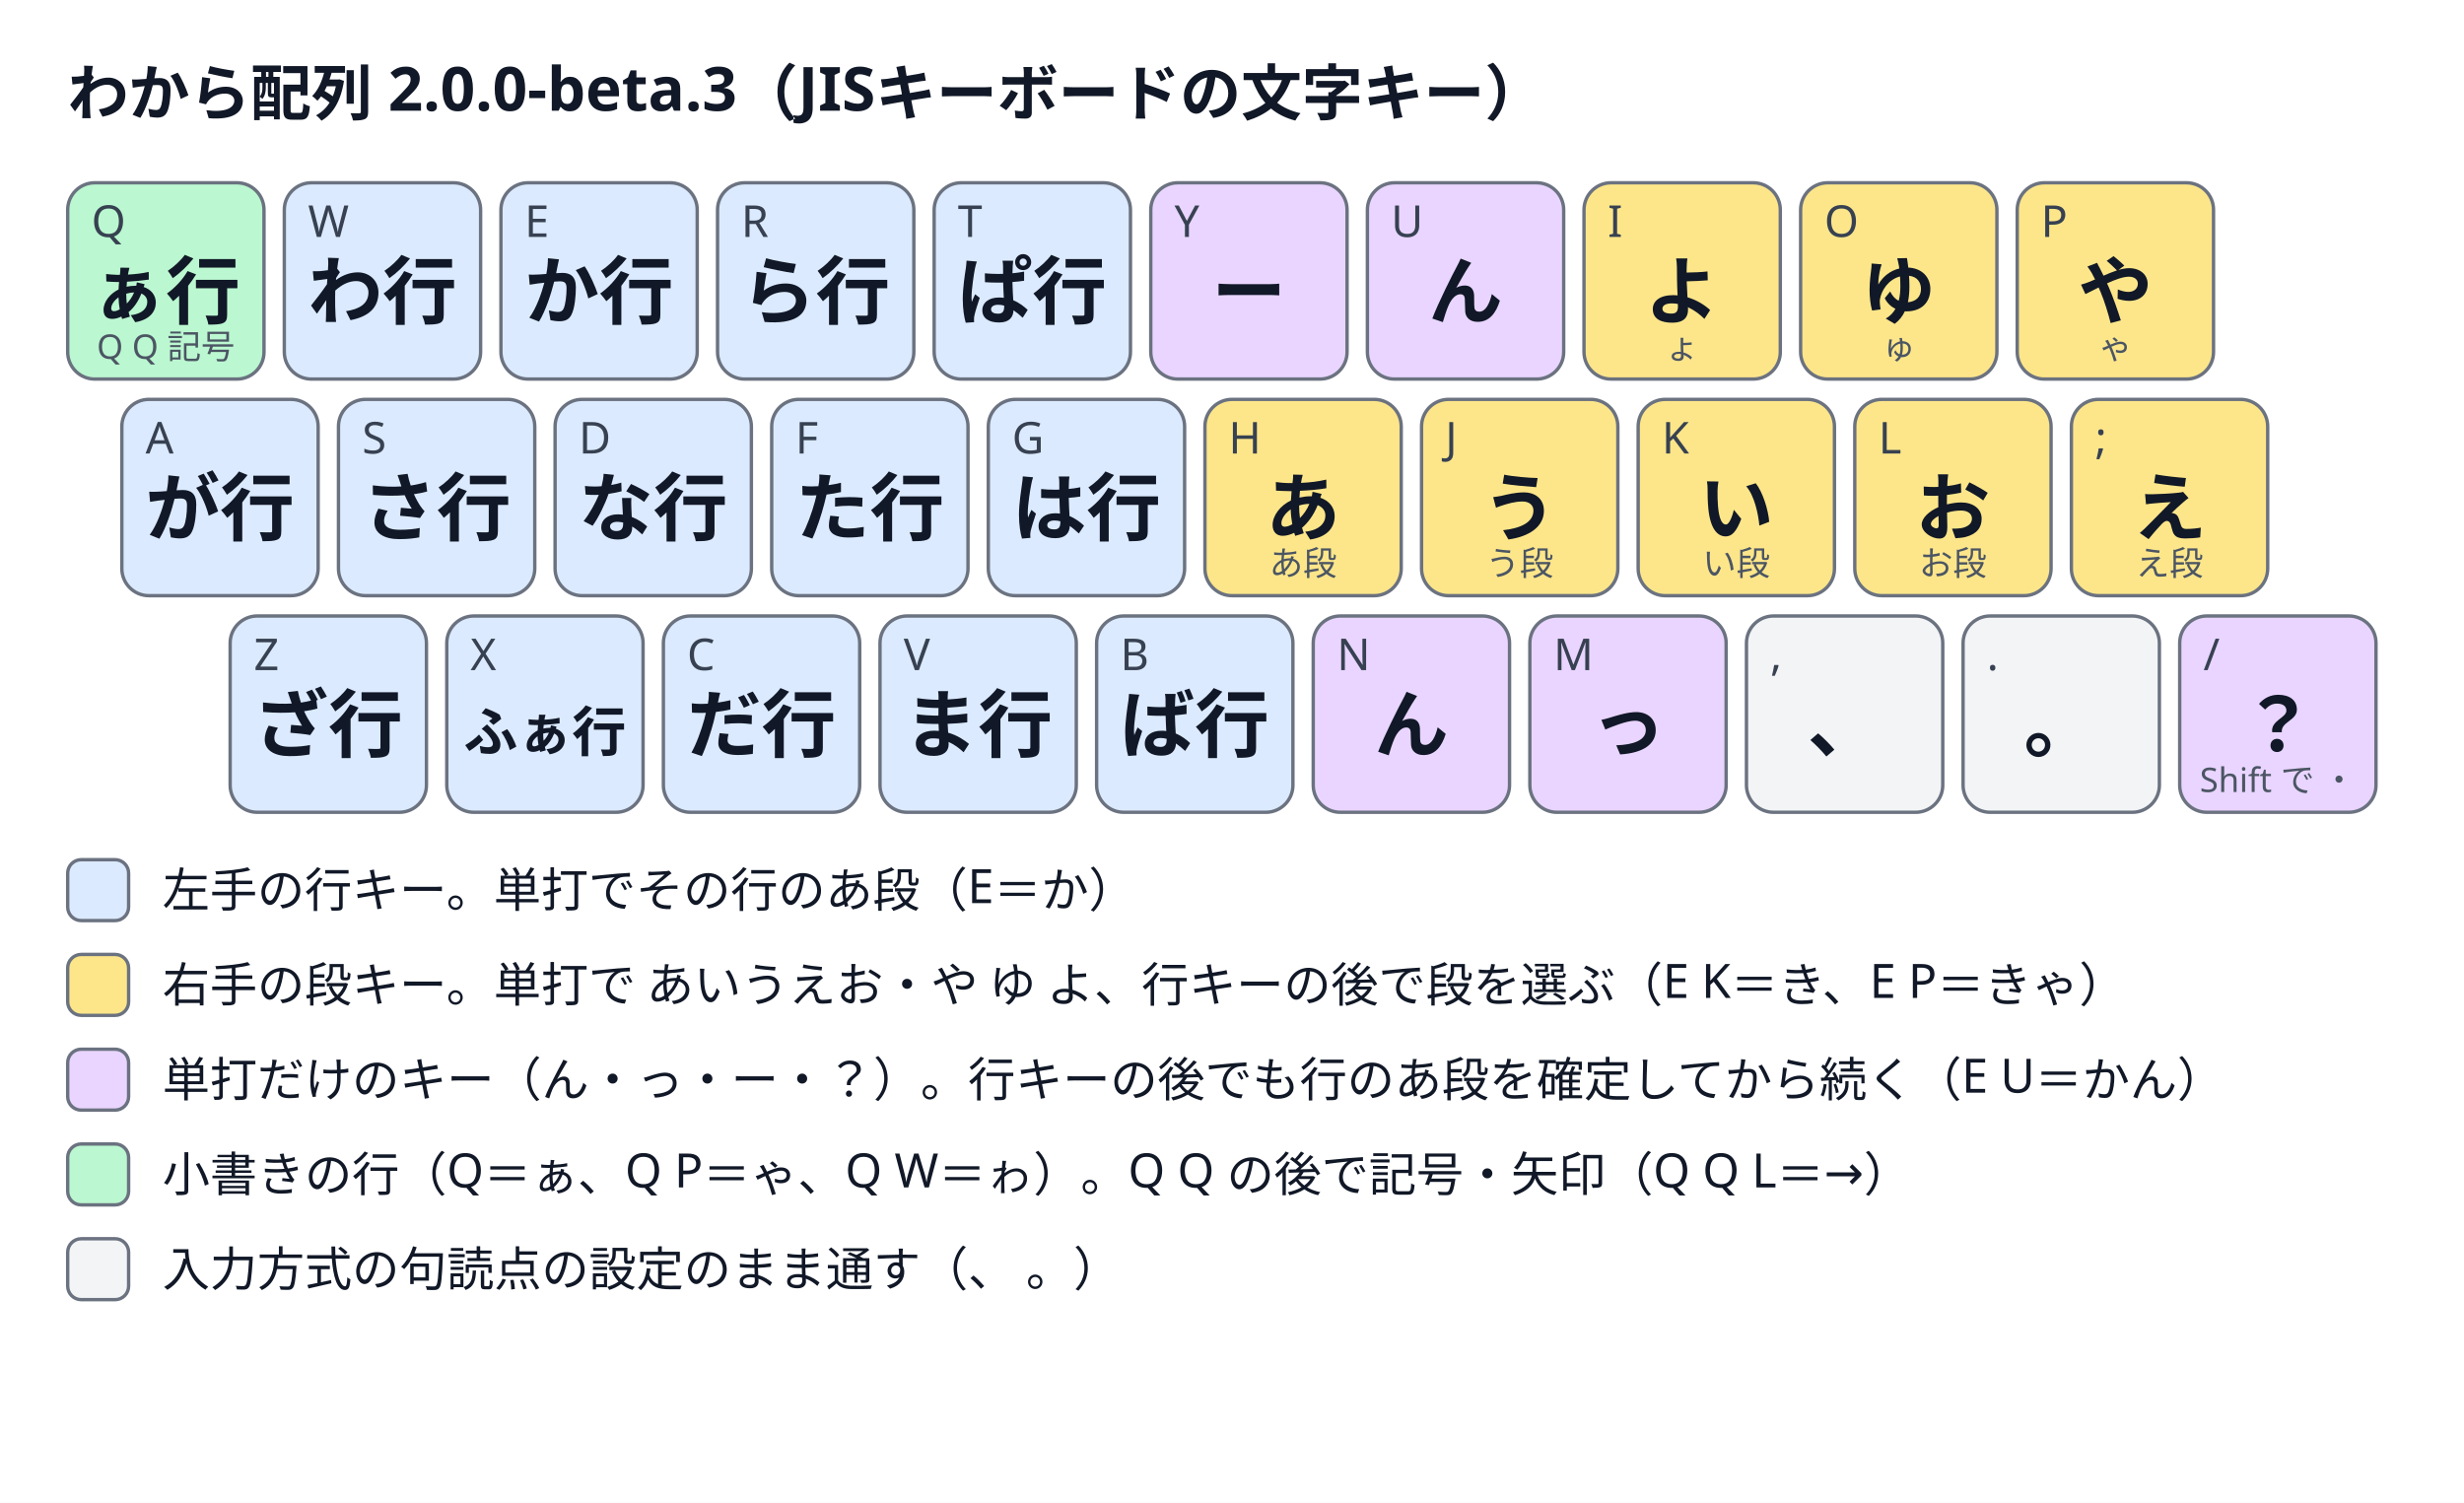
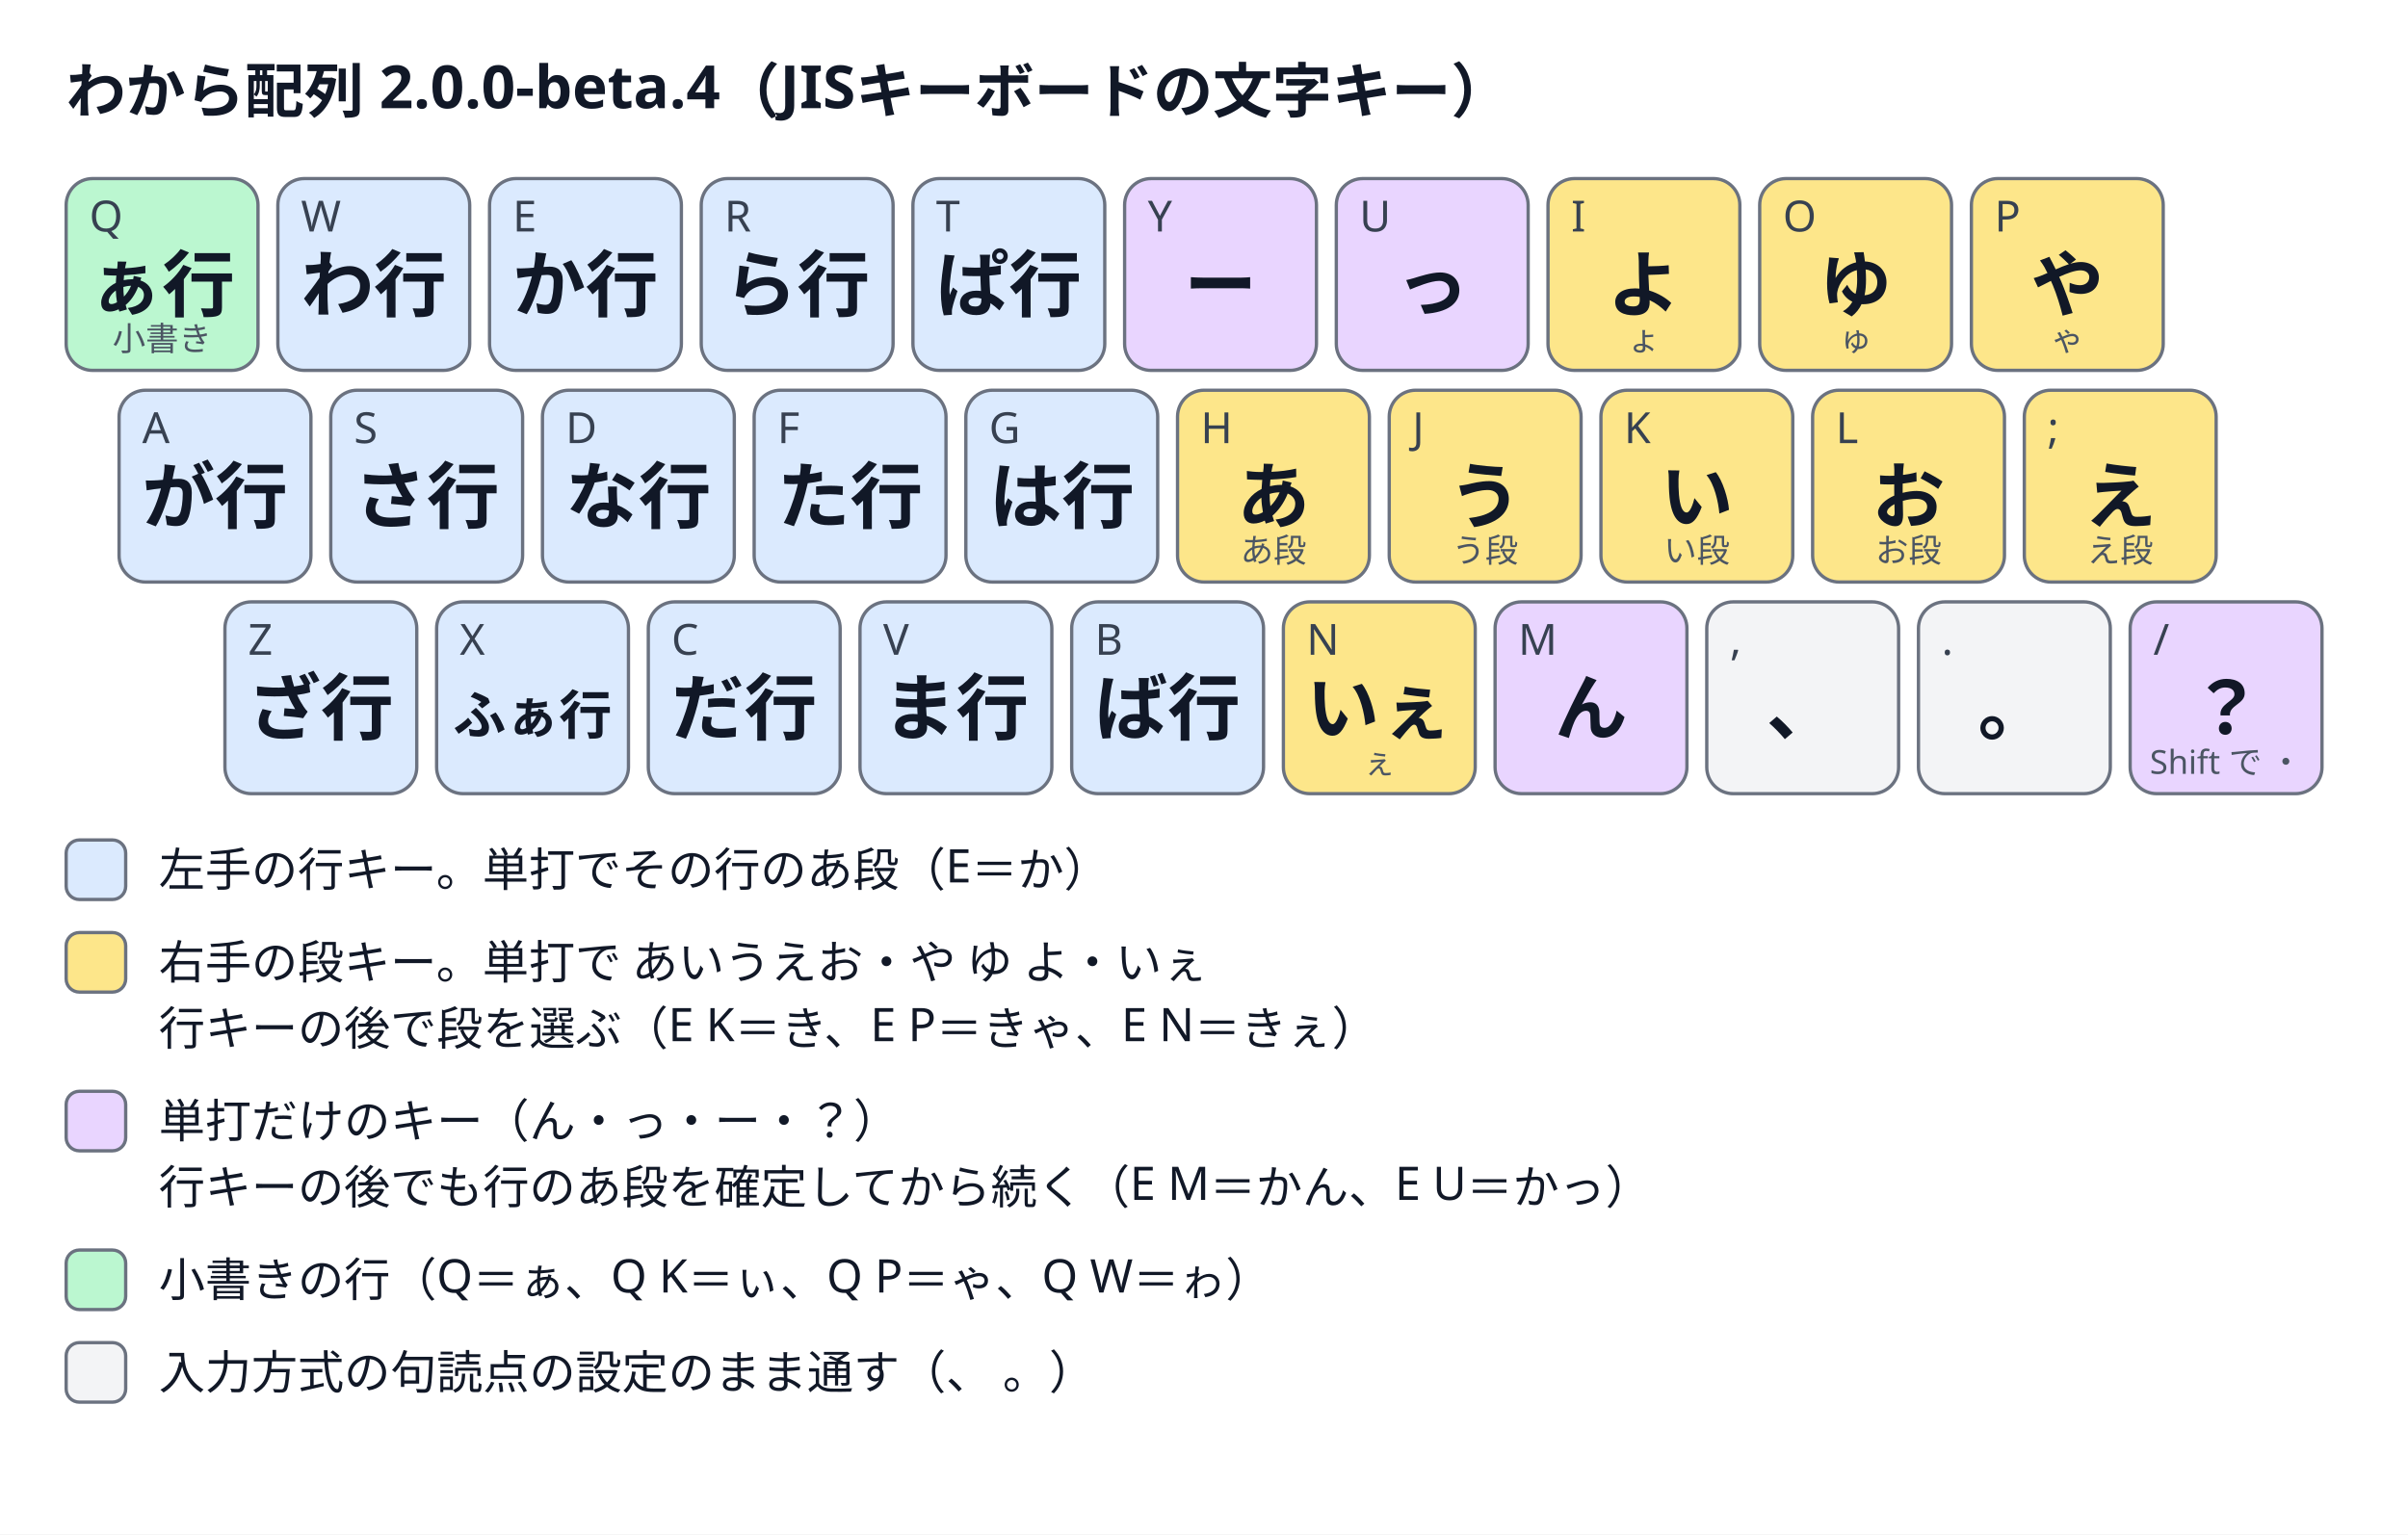
- <svg xmlns="http://www.w3.org/2000/svg" viewBox="0 0 728 444" width="728" height="444" font-family="Hiragino Sans, Hiragino Kaku Gothic ProN, Noto Sans JP, Yu Gothic, Meiryo, sans-serif">
-   <rect width="728" height="444" fill="#ffffff" />
-   <text x="20" y="34" font-size="18" font-weight="700" fill="#111827">わから配列 2.0.0-beta.3（JISキーボードの文字キー）</text>
+ <svg xmlns="http://www.w3.org/2000/svg" viewBox="0 0 728 464" width="728" height="464" font-family="Hiragino Sans, Hiragino Kaku Gothic ProN, Noto Sans JP, Yu Gothic, Meiryo, sans-serif">
+   <rect width="728" height="464" fill="#ffffff" />
+   <text x="20" y="34" font-size="18" font-weight="700" fill="#111827">わから配列 2.0.0-beta.4（JISキーボードの文字キー）</text>
  <rect x="20" y="54" width="58" height="58" rx="8" fill="#bbf7d0" stroke="#6b7280" />
  <text x="27" y="70" font-size="13" fill="#374151">Q</text>
  <text x="49" y="94" font-size="22" font-weight="700" text-anchor="middle" fill="#111827">ぁ行</text>
-   <text x="49" y="106" font-size="10" text-anchor="middle" fill="#4b5563">Q Q 記号</text>
+   <text x="49" y="106" font-size="10" text-anchor="middle" fill="#4b5563">小書き</text>
  <rect x="84" y="54" width="58" height="58" rx="8" fill="#dbeafe" stroke="#6b7280" />
  <text x="91" y="70" font-size="13" fill="#374151">W</text>
  <text x="113" y="94" font-size="22" font-weight="700" text-anchor="middle" fill="#111827">わ行</text>
  <rect x="148" y="54" width="58" height="58" rx="8" fill="#dbeafe" stroke="#6b7280" />
  <text x="155" y="70" font-size="13" fill="#374151">E</text>
  <text x="177" y="94" font-size="22" font-weight="700" text-anchor="middle" fill="#111827">か行</text>
  <rect x="212" y="54" width="58" height="58" rx="8" fill="#dbeafe" stroke="#6b7280" />
  <text x="219" y="70" font-size="13" fill="#374151">R</text>
  <text x="241" y="94" font-size="22" font-weight="700" text-anchor="middle" fill="#111827">ら行</text>
  <rect x="276" y="54" width="58" height="58" rx="8" fill="#dbeafe" stroke="#6b7280" />
  <text x="283" y="70" font-size="13" fill="#374151">T</text>
  <text x="305" y="94" font-size="22" font-weight="700" text-anchor="middle" fill="#111827">ぱ行</text>
  <rect x="340" y="54" width="58" height="58" rx="8" fill="#e9d5ff" stroke="#6b7280" />
  <text x="347" y="70" font-size="13" fill="#374151">Y</text>
  <text x="369" y="94" font-size="22" font-weight="700" text-anchor="middle" fill="#111827">ー</text>
  <rect x="404" y="54" width="58" height="58" rx="8" fill="#e9d5ff" stroke="#6b7280" />
  <text x="411" y="70" font-size="13" fill="#374151">U</text>
-   <text x="433" y="94" font-size="22" font-weight="700" text-anchor="middle" fill="#111827">ん</text>
+   <text x="433" y="94" font-size="22" font-weight="700" text-anchor="middle" fill="#111827">っ</text>
  <rect x="468" y="54" width="58" height="58" rx="8" fill="#fde68a" stroke="#6b7280" />
  <text x="475" y="70" font-size="13" fill="#374151">I</text>
  <text x="497" y="94" font-size="22" font-weight="700" text-anchor="middle" fill="#111827">よ</text>
  <text x="497" y="106" font-size="10" text-anchor="middle" fill="#4b5563">ょ</text>
  <rect x="532" y="54" width="58" height="58" rx="8" fill="#fde68a" stroke="#6b7280" />
  <text x="539" y="70" font-size="13" fill="#374151">O</text>
  <text x="561" y="94" font-size="22" font-weight="700" text-anchor="middle" fill="#111827">ゆ</text>
  <text x="561" y="106" font-size="10" text-anchor="middle" fill="#4b5563">ゅ</text>
  <rect x="596" y="54" width="58" height="58" rx="8" fill="#fde68a" stroke="#6b7280" />
  <text x="603" y="70" font-size="13" fill="#374151">P</text>
  <text x="625" y="94" font-size="22" font-weight="700" text-anchor="middle" fill="#111827">や</text>
  <text x="625" y="106" font-size="10" text-anchor="middle" fill="#4b5563">ゃ</text>
  <rect x="36" y="118" width="58" height="58" rx="8" fill="#dbeafe" stroke="#6b7280" />
  <text x="43" y="134" font-size="13" fill="#374151">A</text>
  <text x="65" y="158" font-size="22" font-weight="700" text-anchor="middle" fill="#111827">が行</text>
  <rect x="100" y="118" width="58" height="58" rx="8" fill="#dbeafe" stroke="#6b7280" />
  <text x="107" y="134" font-size="13" fill="#374151">S</text>
  <text x="129" y="158" font-size="22" font-weight="700" text-anchor="middle" fill="#111827">さ行</text>
  <rect x="164" y="118" width="58" height="58" rx="8" fill="#dbeafe" stroke="#6b7280" />
  <text x="171" y="134" font-size="13" fill="#374151">D</text>
  <text x="193" y="158" font-size="22" font-weight="700" text-anchor="middle" fill="#111827">な行</text>
  <rect x="228" y="118" width="58" height="58" rx="8" fill="#dbeafe" stroke="#6b7280" />
  <text x="235" y="134" font-size="13" fill="#374151">F</text>
  <text x="257" y="158" font-size="22" font-weight="700" text-anchor="middle" fill="#111827">た行</text>
  <rect x="292" y="118" width="58" height="58" rx="8" fill="#dbeafe" stroke="#6b7280" />
  <text x="299" y="134" font-size="13" fill="#374151">G</text>
  <text x="321" y="158" font-size="22" font-weight="700" text-anchor="middle" fill="#111827">は行</text>
  <rect x="356" y="118" width="58" height="58" rx="8" fill="#fde68a" stroke="#6b7280" />
  <text x="363" y="134" font-size="13" fill="#374151">H</text>
  <text x="385" y="158" font-size="22" font-weight="700" text-anchor="middle" fill="#111827">あ</text>
  <text x="385" y="170" font-size="10" text-anchor="middle" fill="#4b5563">あ段</text>
  <rect x="420" y="118" width="58" height="58" rx="8" fill="#fde68a" stroke="#6b7280" />
  <text x="427" y="134" font-size="13" fill="#374151">J</text>
  <text x="449" y="158" font-size="22" font-weight="700" text-anchor="middle" fill="#111827">う</text>
  <text x="449" y="170" font-size="10" text-anchor="middle" fill="#4b5563">う段</text>
  <rect x="484" y="118" width="58" height="58" rx="8" fill="#fde68a" stroke="#6b7280" />
  <text x="491" y="134" font-size="13" fill="#374151">K</text>
  <text x="513" y="158" font-size="22" font-weight="700" text-anchor="middle" fill="#111827">い</text>
  <text x="513" y="170" font-size="10" text-anchor="middle" fill="#4b5563">い段</text>
  <rect x="548" y="118" width="58" height="58" rx="8" fill="#fde68a" stroke="#6b7280" />
  <text x="555" y="134" font-size="13" fill="#374151">L</text>
  <text x="577" y="158" font-size="22" font-weight="700" text-anchor="middle" fill="#111827">お</text>
  <text x="577" y="170" font-size="10" text-anchor="middle" fill="#4b5563">お段</text>
  <rect x="612" y="118" width="58" height="58" rx="8" fill="#fde68a" stroke="#6b7280" />
  <text x="619" y="134" font-size="13" fill="#374151">;</text>
  <text x="641" y="158" font-size="22" font-weight="700" text-anchor="middle" fill="#111827">え</text>
  <text x="641" y="170" font-size="10" text-anchor="middle" fill="#4b5563">え段</text>
  <rect x="68" y="182" width="58" height="58" rx="8" fill="#dbeafe" stroke="#6b7280" />
  <text x="75" y="198" font-size="13" fill="#374151">Z</text>
  <text x="97" y="222" font-size="22" font-weight="700" text-anchor="middle" fill="#111827">ざ行</text>
  <rect x="132" y="182" width="58" height="58" rx="8" fill="#dbeafe" stroke="#6b7280" />
  <text x="139" y="198" font-size="13" fill="#374151">X</text>
  <text x="161" y="222" font-size="16" font-weight="700" text-anchor="middle" fill="#111827">ふぁ行</text>
  <rect x="196" y="182" width="58" height="58" rx="8" fill="#dbeafe" stroke="#6b7280" />
  <text x="203" y="198" font-size="13" fill="#374151">C</text>
  <text x="225" y="222" font-size="22" font-weight="700" text-anchor="middle" fill="#111827">だ行</text>
  <rect x="260" y="182" width="58" height="58" rx="8" fill="#dbeafe" stroke="#6b7280" />
  <text x="267" y="198" font-size="13" fill="#374151">V</text>
  <text x="289" y="222" font-size="22" font-weight="700" text-anchor="middle" fill="#111827">ま行</text>
  <rect x="324" y="182" width="58" height="58" rx="8" fill="#dbeafe" stroke="#6b7280" />
  <text x="331" y="198" font-size="13" fill="#374151">B</text>
  <text x="353" y="222" font-size="22" font-weight="700" text-anchor="middle" fill="#111827">ば行</text>
-   <rect x="388" y="182" width="58" height="58" rx="8" fill="#e9d5ff" stroke="#6b7280" />
+   <rect x="388" y="182" width="58" height="58" rx="8" fill="#fde68a" stroke="#6b7280" />
  <text x="395" y="198" font-size="13" fill="#374151">N</text>
-   <text x="417" y="222" font-size="22" font-weight="700" text-anchor="middle" fill="#111827">ん</text>
+   <text x="417" y="222" font-size="22" font-weight="700" text-anchor="middle" fill="#111827">いぇ</text>
+   <text x="417" y="234" font-size="10" text-anchor="middle" fill="#4b5563">ぇ</text>
  <rect x="452" y="182" width="58" height="58" rx="8" fill="#e9d5ff" stroke="#6b7280" />
  <text x="459" y="198" font-size="13" fill="#374151">M</text>
-   <text x="481" y="222" font-size="22" font-weight="700" text-anchor="middle" fill="#111827">っ</text>
+   <text x="481" y="222" font-size="22" font-weight="700" text-anchor="middle" fill="#111827">ん</text>
  <rect x="516" y="182" width="58" height="58" rx="8" fill="#f3f4f6" stroke="#6b7280" />
  <text x="523" y="198" font-size="13" fill="#374151">,</text>
  <text x="545" y="222" font-size="22" font-weight="700" text-anchor="middle" fill="#111827">、</text>
  <rect x="580" y="182" width="58" height="58" rx="8" fill="#f3f4f6" stroke="#6b7280" />
  <text x="587" y="198" font-size="13" fill="#374151">.</text>
  <text x="609" y="222" font-size="22" font-weight="700" text-anchor="middle" fill="#111827">。</text>
  <rect x="644" y="182" width="58" height="58" rx="8" fill="#e9d5ff" stroke="#6b7280" />
  <text x="651" y="198" font-size="13" fill="#374151">/</text>
  <text x="673" y="222" font-size="22" font-weight="700" text-anchor="middle" fill="#111827">？</text>
  <text x="673" y="234" font-size="10" text-anchor="middle" fill="#4b5563">Shift で ・</text>
  <rect x="20" y="254" width="18" height="18" rx="4" fill="#dbeafe" stroke="#6b7280" />
  <text x="48" y="268" font-size="14" fill="#111827">左手の行キー。単打でその行のあ段（E＝か）</text>
  <rect x="20" y="282" width="18" height="18" rx="4" fill="#fde68a" stroke="#6b7280" />
-   <text x="48" y="296" font-size="14" fill="#111827">右手の段キー。単打で あいうえお・や ゆ よ、行キーの後で段を選ぶ（E K＝き、E P＝きゃ）</text>
-   <rect x="20" y="310" width="18" height="18" rx="4" fill="#e9d5ff" stroke="#6b7280" />
-   <text x="48" y="324" font-size="14" fill="#111827">単打だけのキー（ん・っ・ー・？）。行キーの後でも行のあ段を確定してから続く（E U＝かん）</text>
-   <rect x="20" y="338" width="18" height="18" rx="4" fill="#bbf7d0" stroke="#6b7280" />
-   <text x="48" y="352" font-size="14" fill="#111827">小書きの行（Q＝ぁ、Q P＝ゃ、Q W＝ゎ）。Q Q の後で記号・矢印（Q Q L＝→）</text>
-   <rect x="20" y="366" width="18" height="18" rx="4" fill="#f3f4f6" stroke="#6b7280" />
-   <text x="48" y="380" font-size="14" fill="#111827">入力方式の句読点の設定のまま通す（、 。）</text>
+   <text x="48" y="296" font-size="14" fill="#111827">右手の段キー。単打で あいうえお・や ゆ よ・いぇ</text>
+   <text x="48" y="316" font-size="14" fill="#111827">行キーの後で段を選ぶ（E K＝き、E P＝きゃ、E N＝きぇ）</text>
+   <rect x="20" y="330" width="18" height="18" rx="4" fill="#e9d5ff" stroke="#6b7280" />
+   <text x="48" y="344" font-size="14" fill="#111827">単打だけのキー（ん・っ・ー・？）</text>
+   <text x="48" y="364" font-size="14" fill="#111827">行キーの後でも行のあ段を確定してから続く（E M＝かん、E U＝かっ）</text>
+   <rect x="20" y="378" width="18" height="18" rx="4" fill="#bbf7d0" stroke="#6b7280" />
+   <text x="48" y="392" font-size="14" fill="#111827">小書きの行（Q＝ぁ、Q K＝ぃ、Q P＝ゃ、Q W＝ゎ）</text>
+   <rect x="20" y="406" width="18" height="18" rx="4" fill="#f3f4f6" stroke="#6b7280" />
+   <text x="48" y="420" font-size="14" fill="#111827">入力方式の句読点の設定のまま通す（、 。）</text>
</svg>
